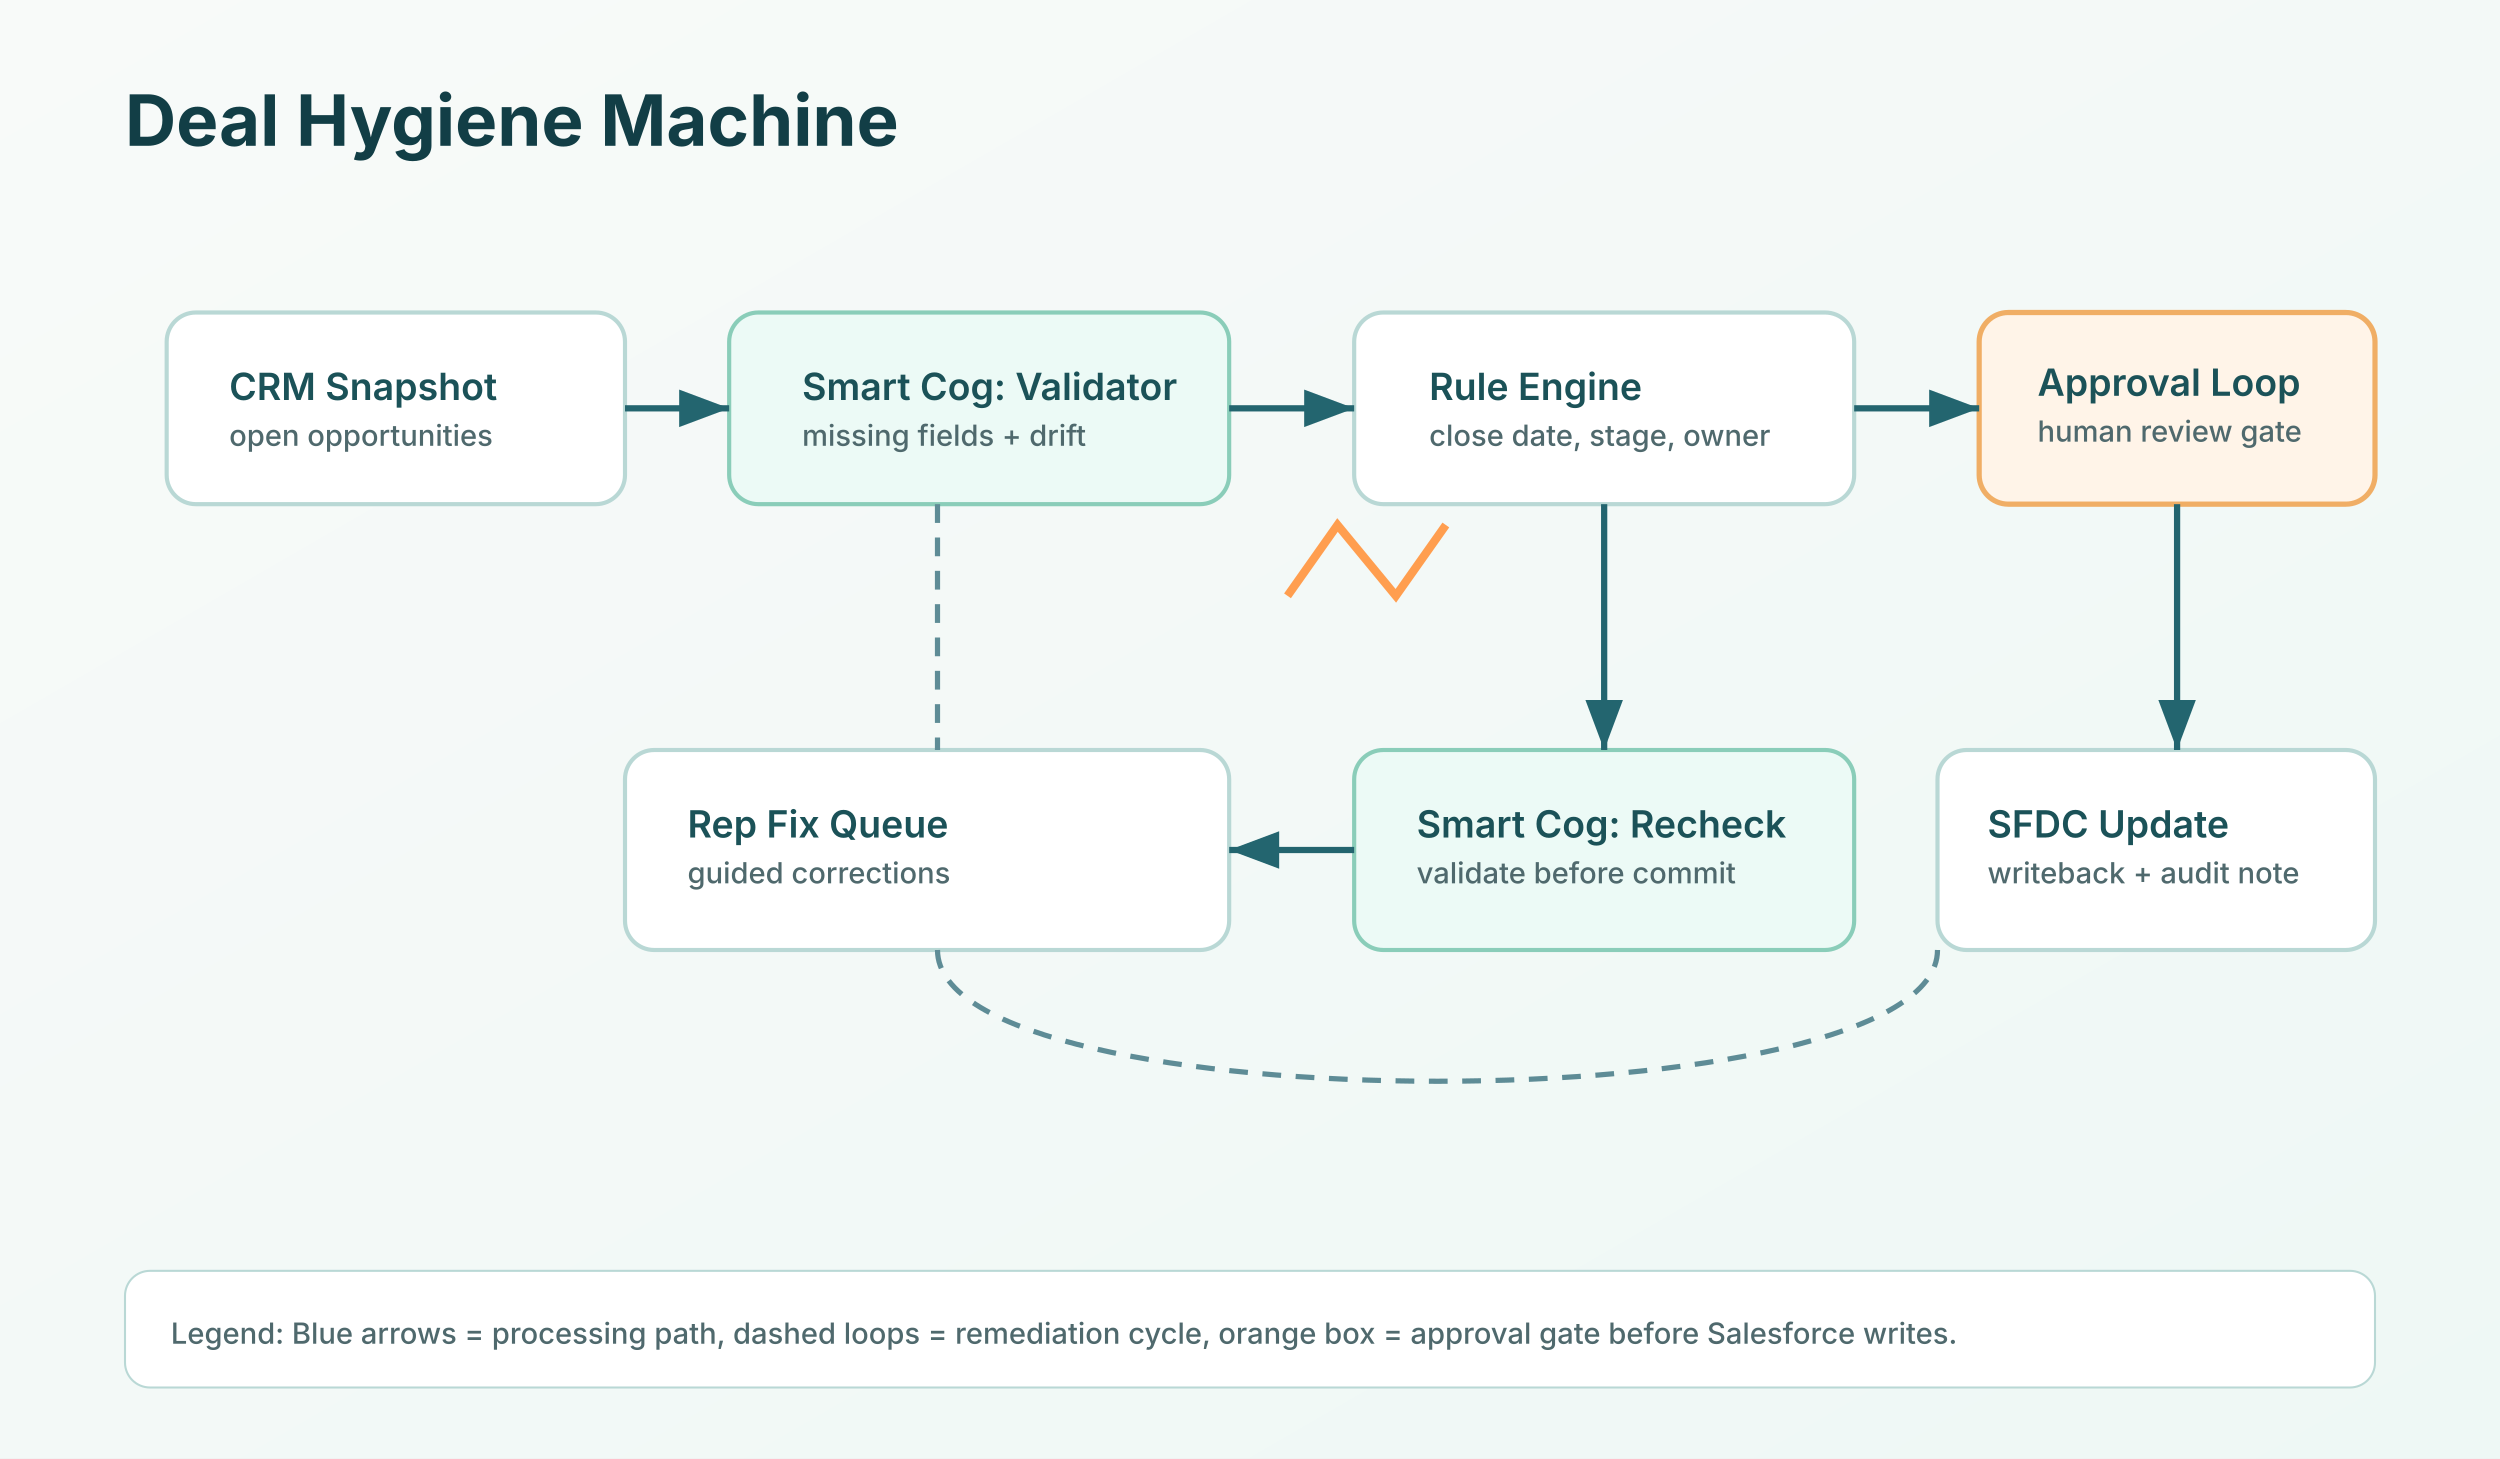
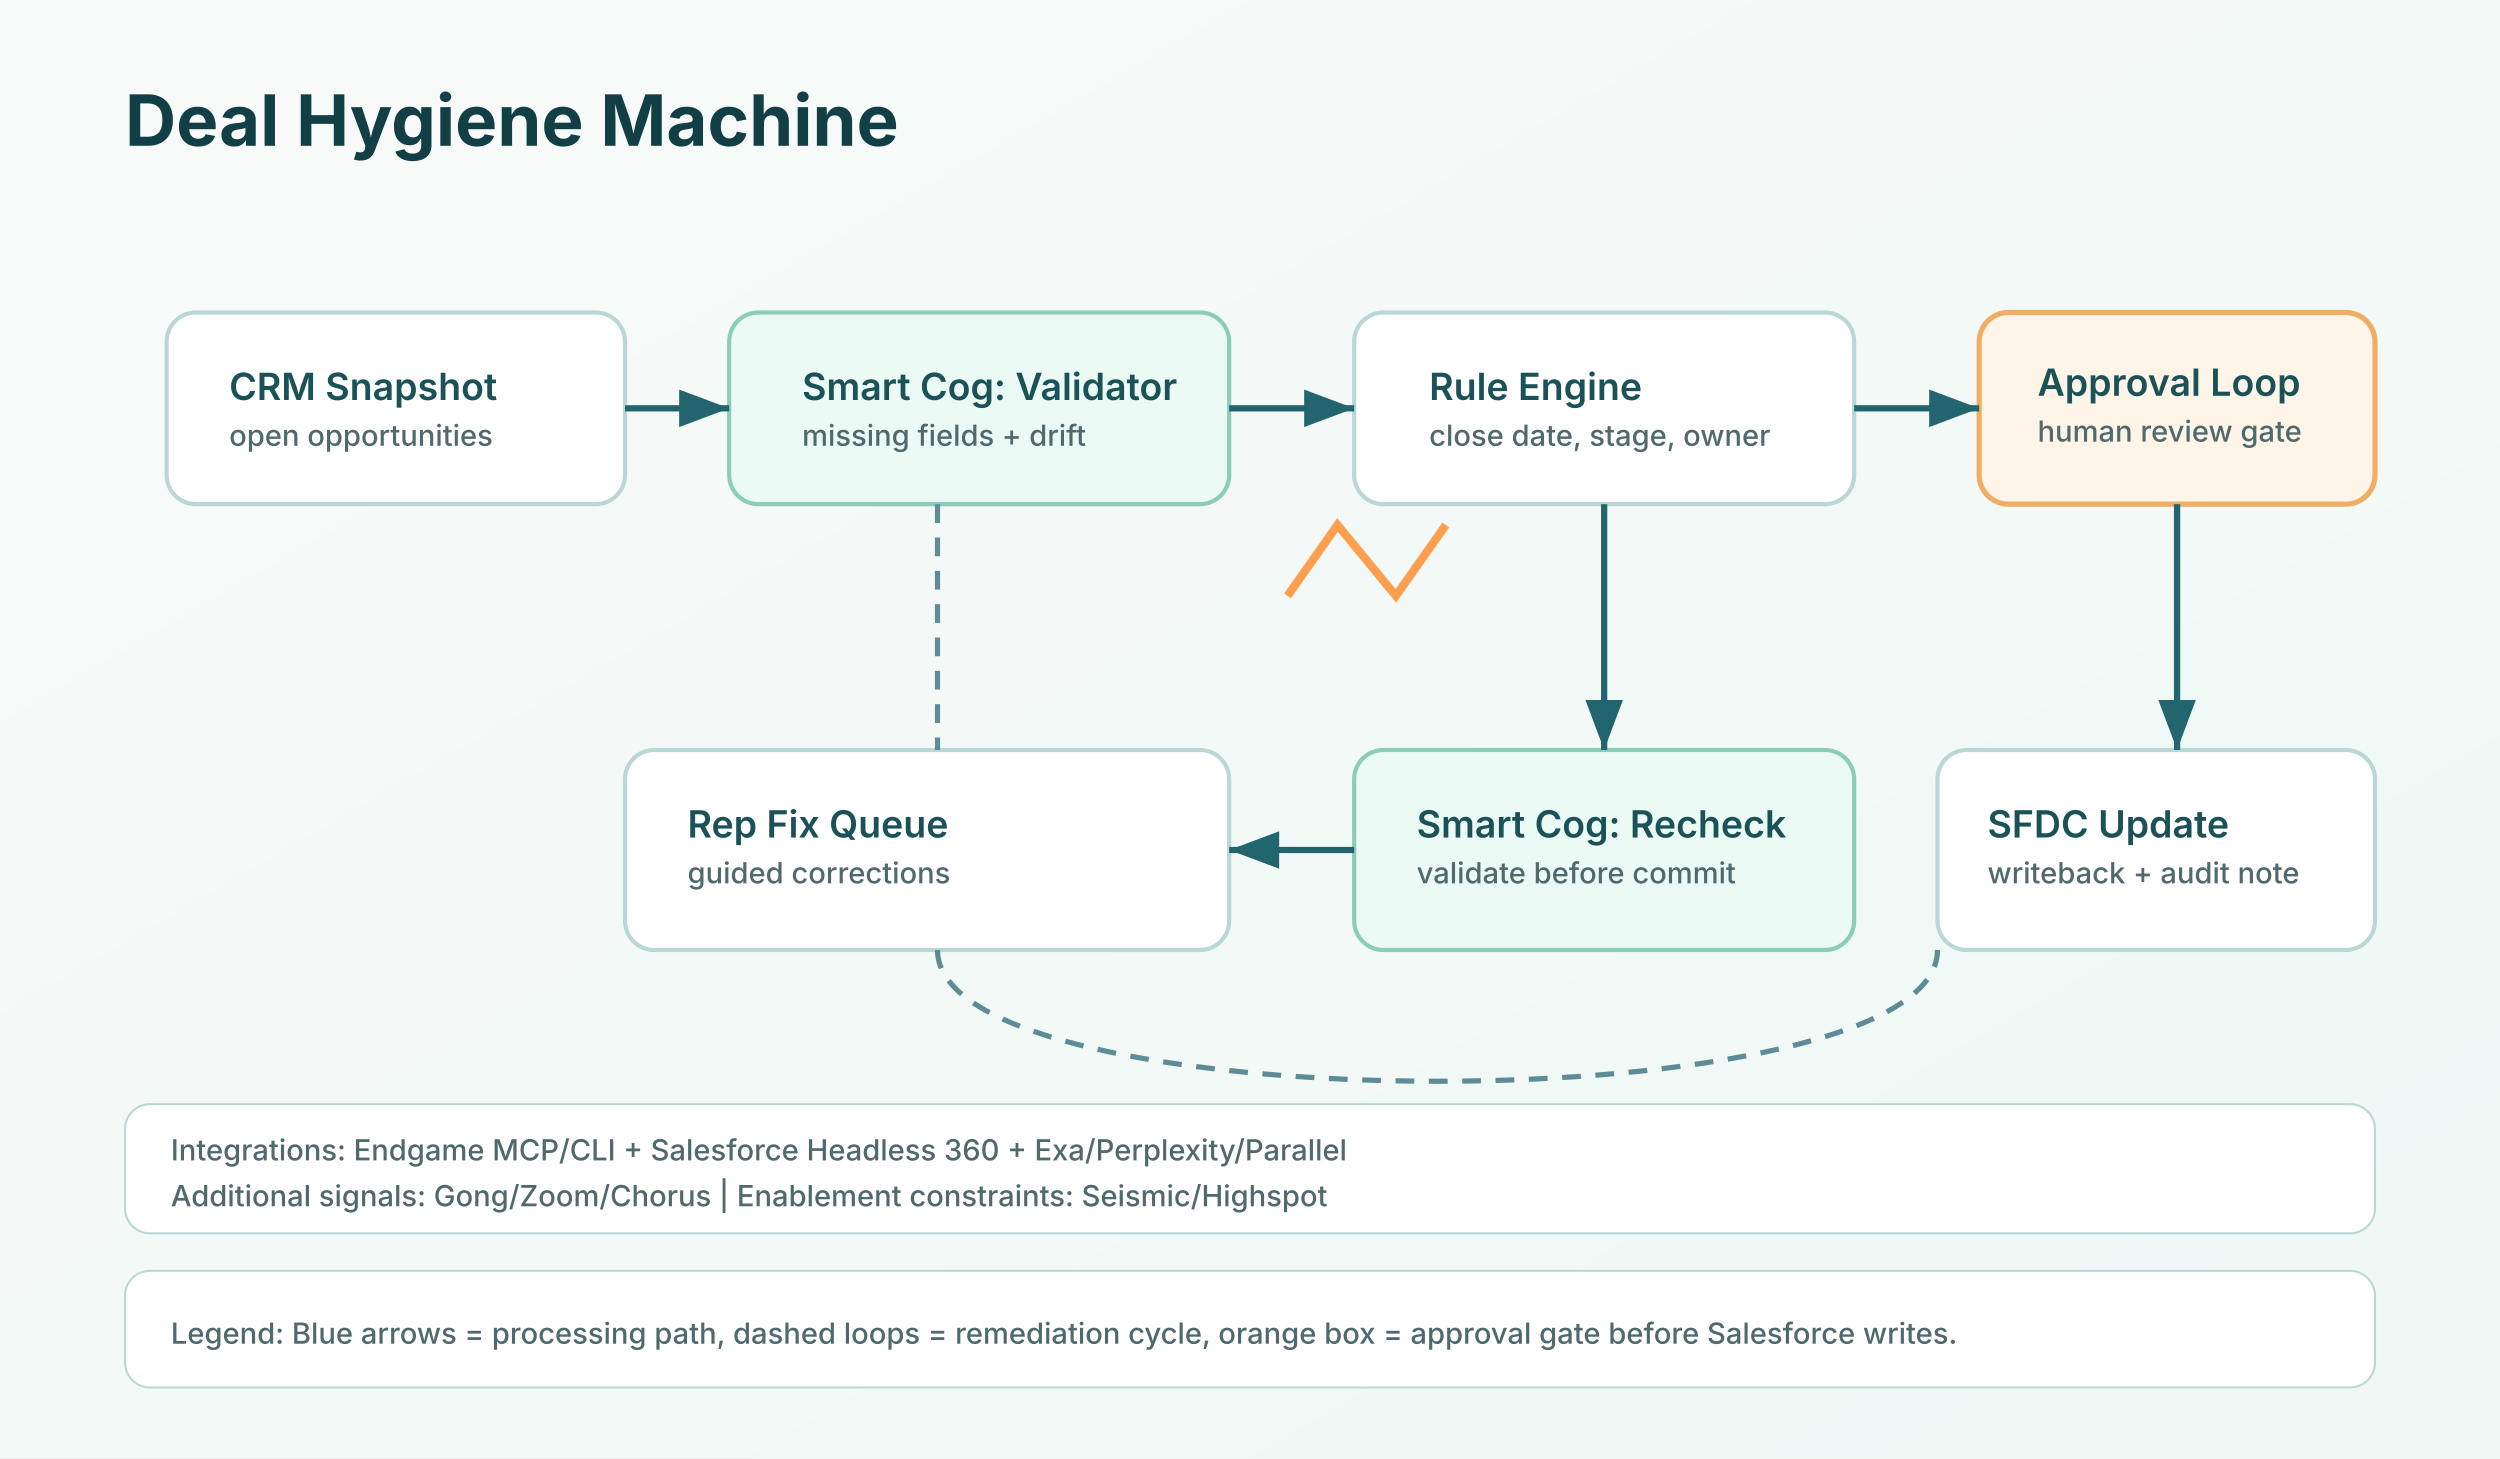
<svg xmlns="http://www.w3.org/2000/svg" width="1200" height="700" viewBox="0 0 1200 700" role="img" aria-labelledby="title desc">
  <defs>
    <linearGradient id="bg2" x1="0" y1="0" x2="1" y2="1">
      <stop offset="0%" stop-color="#f8faf9" />
      <stop offset="100%" stop-color="#eef8f5" />
    </linearGradient>
    <marker id="arrow2" markerWidth="10" markerHeight="10" refX="8" refY="3" orient="auto">
      <path d="M0,0 L8,3 L0,6 Z" fill="#23656f" />
    </marker>
    <style>
      .t{font:700 34px 'Inter', 'Segoe UI', sans-serif; fill:#123e46}
      .l{font:600 18px 'Inter', 'Segoe UI', sans-serif; fill:#1b5258}
      .m{font:500 14px 'Inter', 'Segoe UI', sans-serif; fill:#4f696d}
      .n{fill:#ffffff; stroke:#b9d8d5; stroke-width:2}
      .a{fill:#ecfaf6; stroke:#8acdb9; stroke-width:2}
      .g{fill:#fff4e8; stroke:#f0ae65; stroke-width:2.5}
      .f{stroke:#23656f; stroke-width:3; fill:none; marker-end:url(#arrow2)}
      .p{stroke:#5e8c96; stroke-width:2.5; stroke-dasharray:9 7; fill:none}
      .z{stroke:#ff9e4f; stroke-width:4; fill:none}
    </style>
  </defs>
  <rect width="1200" height="700" fill="url(#bg2)" />
  <text x="60" y="70" class="t">Deal Hygiene Machine</text>
  <rect x="80" y="150" width="220" height="92" rx="14" class="n" />
  <text x="110" y="192" class="l">CRM Snapshot</text>
  <text x="110" y="214" class="m">open opportunities</text>
  <rect x="350" y="150" width="240" height="92" rx="14" class="a" />
  <text x="385" y="192" class="l">Smart Cog: Validator</text>
  <text x="385" y="214" class="m">missing fields + drift</text>
  <rect x="650" y="150" width="240" height="92" rx="14" class="n" />
  <text x="686" y="192" class="l">Rule Engine</text>
  <text x="686" y="214" class="m">close date, stage, owner</text>
  <rect x="950" y="150" width="190" height="92" rx="14" class="g" />
  <text x="978" y="190" class="l">Approval Loop</text>
  <text x="978" y="212" class="m">human review gate</text>
  <rect x="930" y="360" width="210" height="96" rx="14" class="n" />
  <text x="954" y="402" class="l">SFDC Update</text>
  <text x="954" y="424" class="m">writeback + audit note</text>
  <rect x="300" y="360" width="290" height="96" rx="14" class="n" />
  <text x="330" y="402" class="l">Rep Fix Queue</text>
  <text x="330" y="424" class="m">guided corrections</text>
  <rect x="650" y="360" width="240" height="96" rx="14" class="a" />
  <text x="680" y="402" class="l">Smart Cog: Recheck</text>
  <text x="680" y="424" class="m">validate before commit</text>
  <path d="M300 196 L350 196" class="f" />
  <path d="M590 196 L650 196" class="f" />
  <path d="M890 196 L950 196" class="f" />
  <path d="M1045 242 L1045 360" class="f" />
  <path d="M770 242 L770 360" class="f" />
  <path d="M650 408 L590 408" class="f" />
  <path d="M450 242 L450 360" class="p" />
  <path d="M450 456 C450 540,930 540,930 456" class="p" />
  <polyline points="618,286 642,252 670,286 694,252" class="z" />
+   <rect x="60" y="530" width="1080" height="62" rx="12" fill="#ffffff" stroke="#b9d8d5" />
+   <text x="82" y="557" class="m">Integrations: Endgame MCP/CLI + Salesforce Headless 360 + Exa/Perplexity/Parallel</text>
+   <text x="82" y="579" class="m">Additional signals: Gong/Zoom/Chorus | Enablement constraints: Seismic/Highspot</text>
  <rect x="60" y="610" width="1080" height="56" rx="12" fill="#ffffff" stroke="#b9d8d5" />
  <text x="82" y="645" class="m">Legend: Blue arrows = processing path, dashed loops = remediation cycle, orange box = approval gate before Salesforce writes.</text>
</svg>
